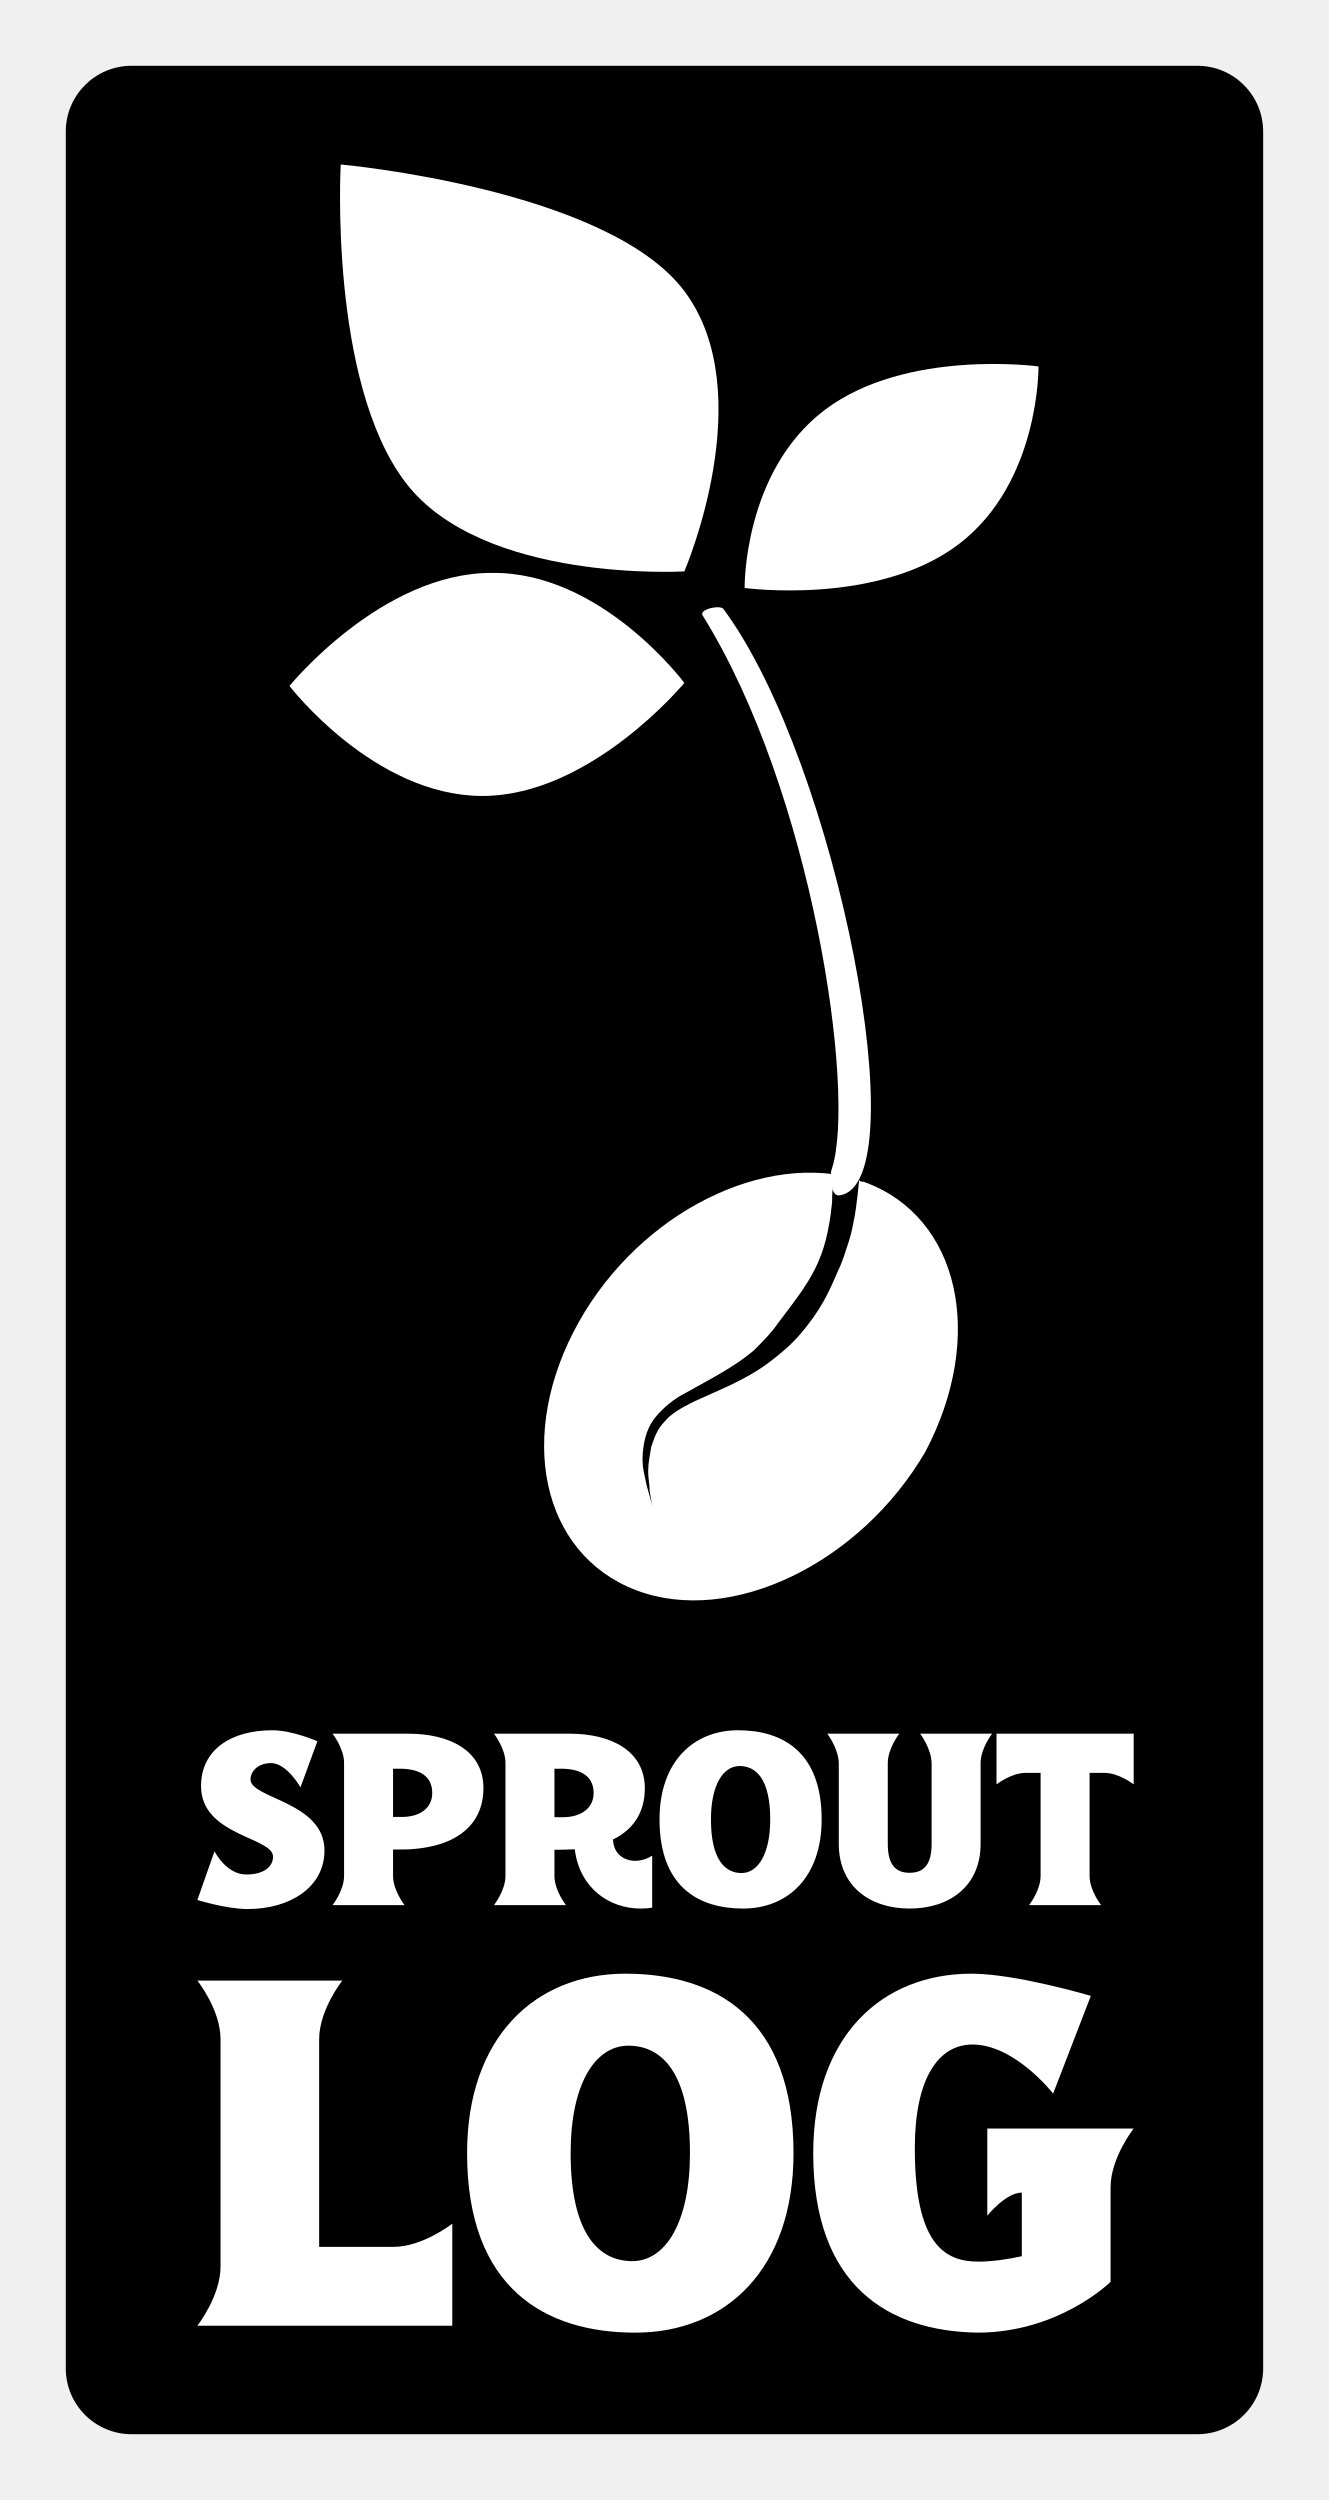
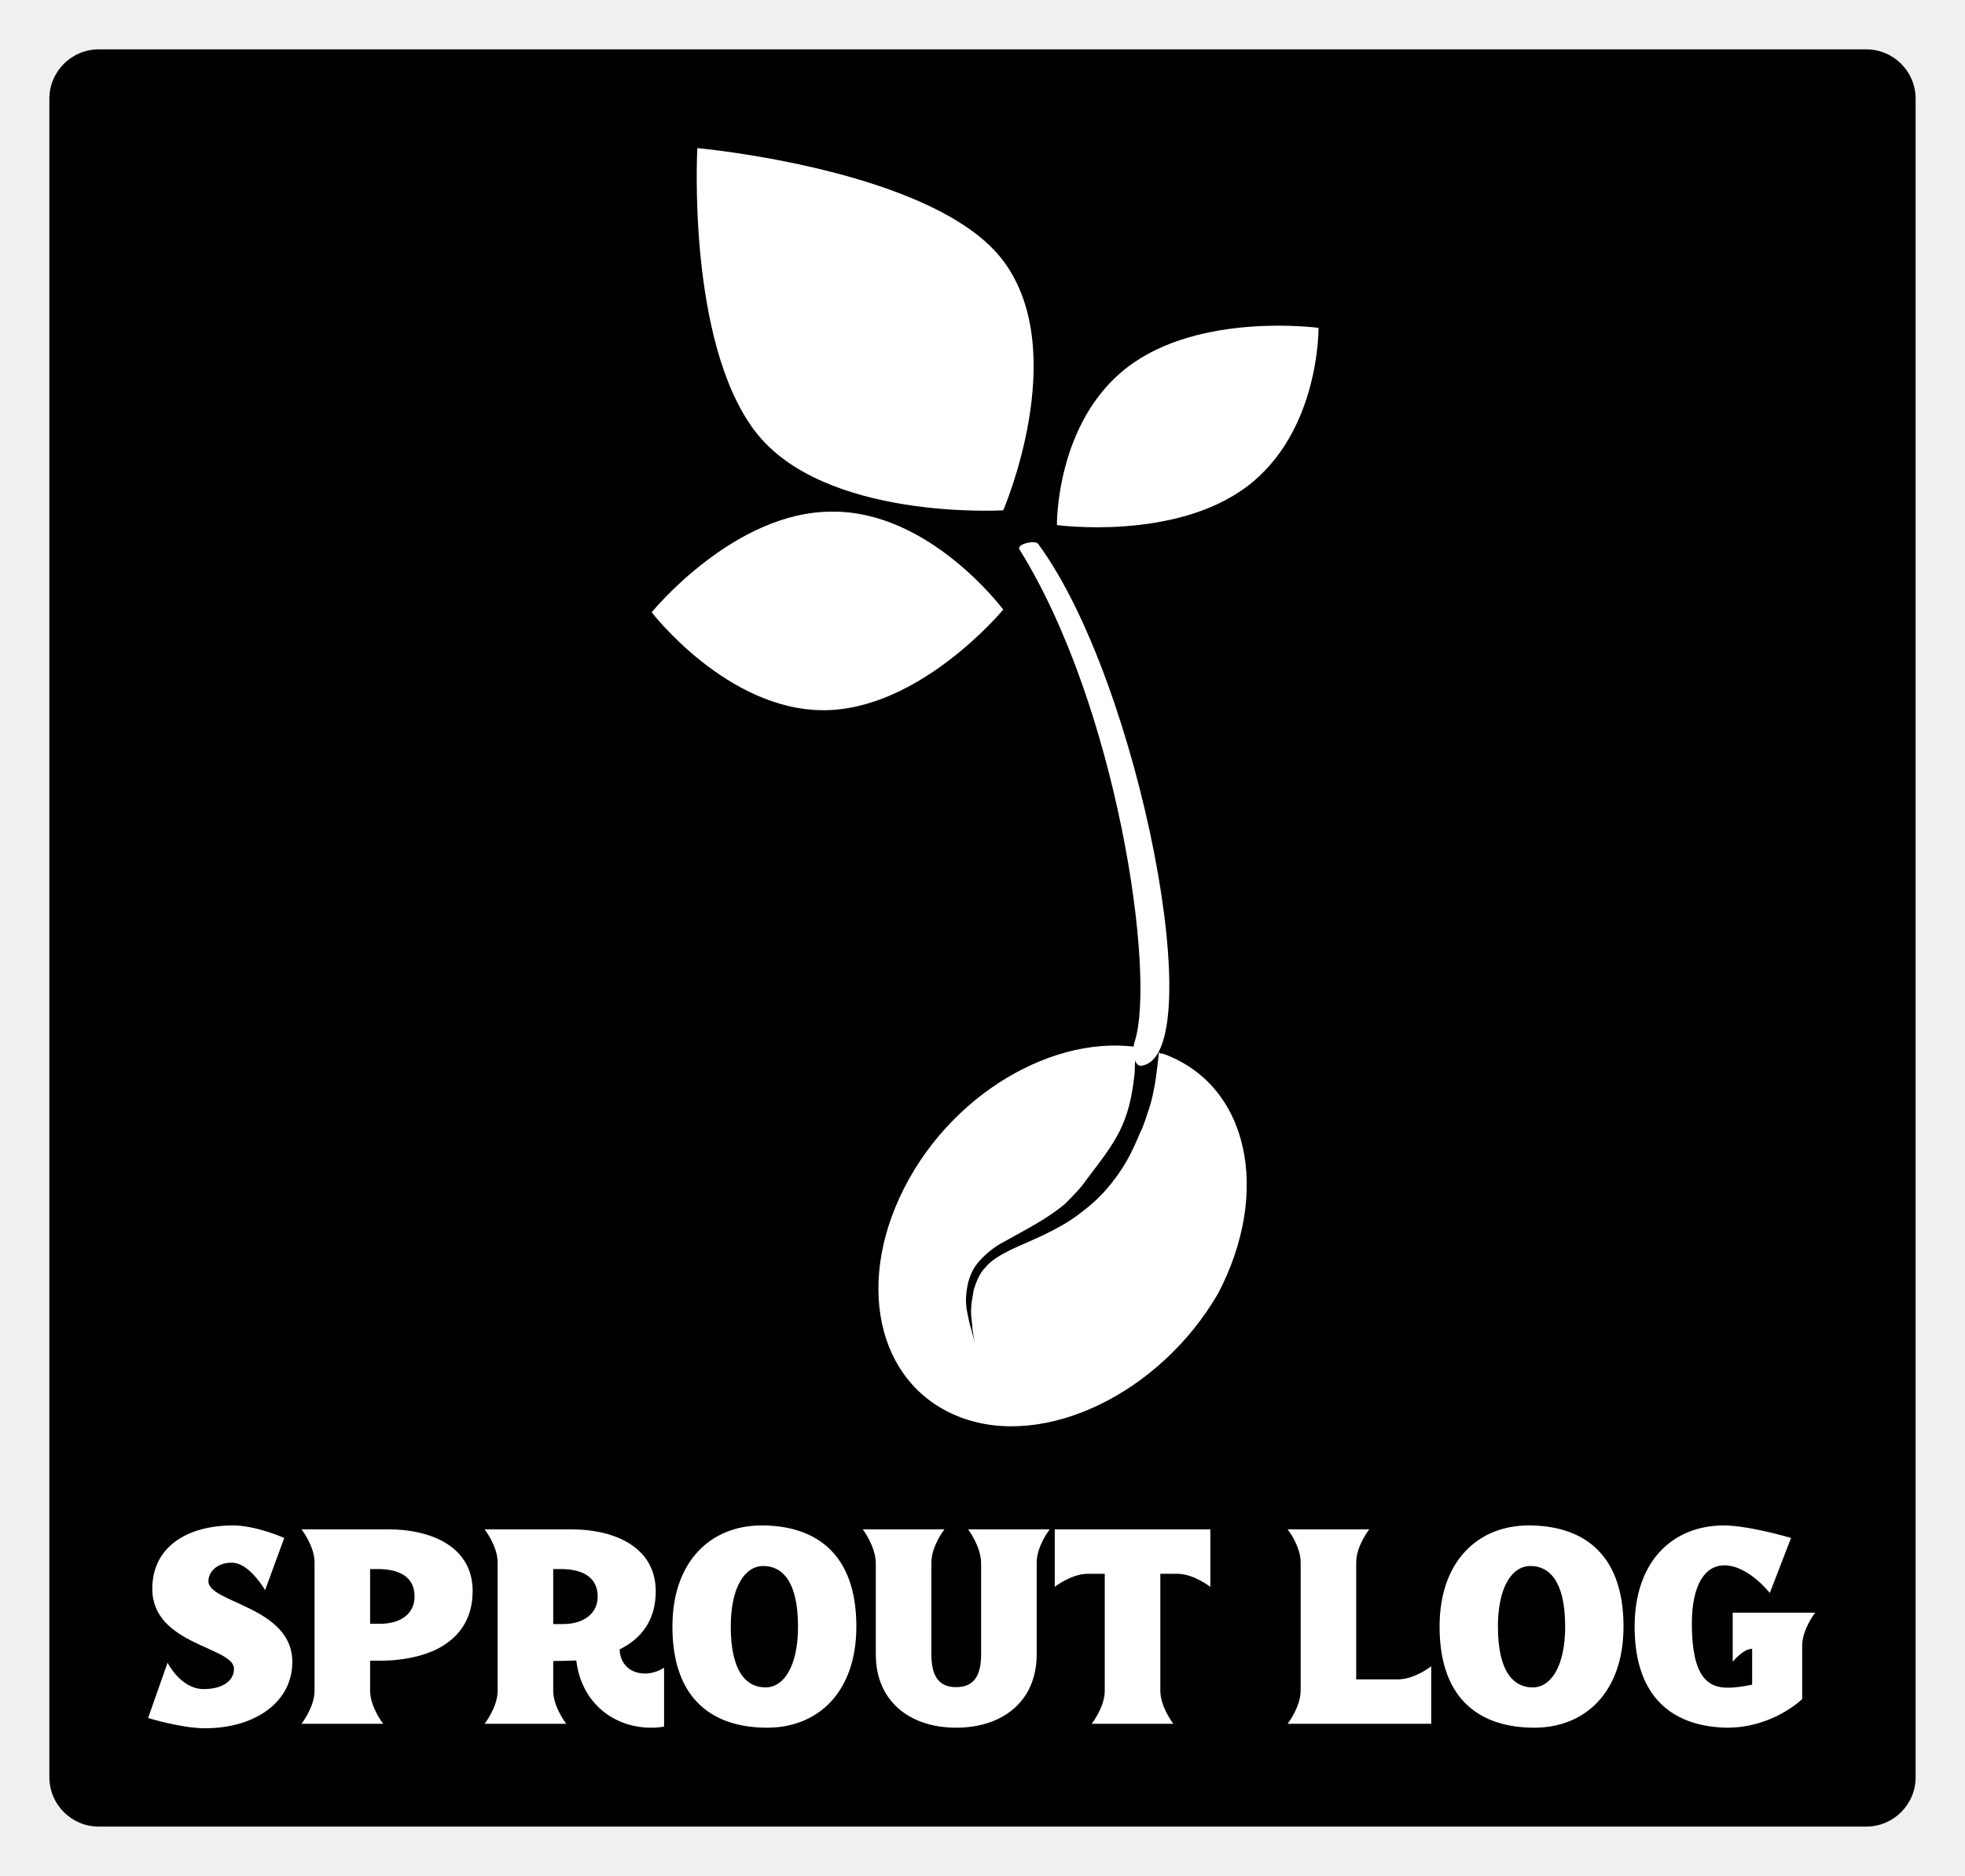
- <svg xmlns="http://www.w3.org/2000/svg" version="1.1" width="1683.333" height="3166.667" viewBox="0 0 1683.333 3166.667">
-   <g transform="scale(8.333333) translate(10, 10)">
-     <defs id="SvgjsDefs3355" />
-     <g id="SvgjsG3356" featureKey="rootContainer" transform="matrix(1,0,0,1,0,0)" fill="#000">
-       <rect width="182" height="360" rx="10" />
+ <svg xmlns="http://www.w3.org/2000/svg" version="1.1" width="3158.73" height="3015.873" viewBox="0 0 3158.73 3015.873">
+   <g transform="scale(7.936508) translate(10, 10)">
+     <defs id="SvgjsDefs4160" />
+     <g id="SvgjsG4161" featureKey="rootContainer" transform="matrix(1,0,0,1,0,0)" fill="#000">
+       <rect width="378" height="360" rx="10" ry="10" />
    </g>
-     <g id="SvgjsG3357" featureKey="symbolFeature-0" transform="matrix(2.29082,0,0,2.29082,-34.03734,7.89846)" fill="#ffffff">
+     <g id="SvgjsG4162" featureKey="symbolFeature-0" transform="matrix(2.717537,0,0,2.717537,41.28914,11.57563)" fill="#ffffff">
      <g>
        <path d="M66.2,71.5c-0.6,0.1-0.7-1.3-0.5-1.8c1.6-5-1.3-25-8.6-36.7c-0.2-0.4,1.2-0.7,1.4-0.4C66.1,42.9,71.4,70.8,66.2,71.5z" />
      </g>
      <path d="M55.9,11.5c5.1,6.8,0,18.6,0,18.6s-13.4,0.8-18.5-5.9S33.1,3.1,33.1,3.1S50.8,4.7,55.9,11.5z" />
      <path d="M74.1,28.3c-5.4,4.1-14.2,2.9-14.2,2.9s-0.1-7.7,5.3-11.8s14.2-2.9,14.2-2.9S79.5,24.2,74.1,28.3z" />
      <path d="M43.1,30.2c7.3-0.1,12.8,7.3,12.8,7.3S49.7,45,42.5,45s-12.8-7.3-12.8-7.3S35.8,30.2,43.1,30.2z" />
      <g>
        <path d="M67.8,70.6c-0.1,0-0.2,0-0.3-0.1c0,0.1-0.2,1.9-0.3,2.4c-0.1,0.5-0.2,1.1-0.4,1.7c-0.2,0.6-0.4,1.3-0.7,1.9   c-0.3,0.7-0.6,1.4-1,2.1c-0.4,0.7-0.9,1.4-1.5,2.1c-0.6,0.7-1.3,1.3-2.1,1.9c-1.6,1.2-3.5,1.9-5,2.6c-0.8,0.4-1.5,0.8-1.9,1.3   c-0.5,0.5-0.7,1.1-0.9,1.7c-0.1,0.6-0.2,1.1-0.2,1.6c0,0.5,0.1,0.9,0.1,1.3c0.1,0.7,0.2,1.1,0.2,1.1s-0.1-0.4-0.3-1.1   c-0.1-0.3-0.2-0.8-0.3-1.3c-0.1-0.5-0.1-1.1,0-1.7c0.1-0.6,0.3-1.3,0.8-1.9c0.5-0.6,1.2-1.2,2-1.6c1.6-0.9,3.2-1.7,4.5-2.8   c0.6-0.6,1.2-1.2,1.6-1.8c2.2-2.9,3.2-4.1,3.6-8c0-0.7,0.1-1.9,0.1-1.9l1.8,0.4c-6.3-2-14.6,2.1-18.7,9.4   c-4.2,7.5-2.5,15.4,3.8,17.8s14.9-1.8,19.2-9.2C75.9,80.9,74.2,72.9,67.8,70.6z" />
      </g>
    </g>
-     <g id="SvgjsG3358" featureKey="nameFeature-0" transform="matrix(0.9306665,0,0,0.9306665,19.25547,242.3532)" fill="#ffffff">
-       <path d="M9 40.64 c-3.44 0 -8.2 -1.48 -8.2 -1.48 l2.8 -7.96 s1.88 3.8 5.2 3.8 c2.68 0 4.36 -1.16 4.36 -2.92 c0 -3.2 -11.76 -3.398 -11.76 -11.52 c0 -5.96 4.92 -9.12 11.64 -9.12 c3.32 0 7.36 1.8 7.36 1.8 l-2.76 7.52 s-2.24 -3.96 -4.8 -3.96 c-2.16 0 -3.36 1.36 -3.36 2.68 c0 3.12 12.08 3.64 12.08 11.6 c0 5.92 -5.52 9.56 -12.56 9.56 z M22.88 40 c0 0 1.88 -2.4 1.88 -4.76 l0 -18.48 c0 -2.36 -1.88 -4.76 -1.88 -4.76 l12.4 0 c6.6 0 12.24 2.68 12.24 8.88 c0 4.16 -2.08 6.84 -5.2 8.4 c-1.8 0.88 -3.92 1.36 -6.24 1.56 c-0.72 0.08 -2.6 0.08 -3.32 0.08 l0 4.32 c0 2.36 1.88 4.76 1.88 4.76 l-11.76 0 z M32.76 25.6 l1.44 0 c2.84 0 4.96 -1.36 4.96 -3.92 c0 -3 -2.44 -3.96 -5.28 -3.96 l-1.12 0 l0 7.88 z M73.2 40.56 c-5.2 0 -10 -3.4 -10.76 -9.68 c-0.76 0.04 -2.6 0.08 -3.32 0.08 l0 4.28 c0 2.36 1.88 4.76 1.88 4.76 l-11.76 0 s1.88 -2.4 1.88 -4.76 l0 -18.48 c0 -2.36 -1.88 -4.76 -1.88 -4.76 l12.4 0 c6.6 0 12.24 2.72 12.24 8.92 c0 4.16 -2.08 6.84 -5.2 8.36 c0.12 3.44 3.76 4.36 6.4 2.64 l0 8.48 c-0.6 0.12 -1.24 0.16 -1.88 0.16 z M59.12 25.64 l1.4 0 c2.84 0 5 -1.4 5 -3.96 c0 -2.96 -2.44 -3.96 -5.28 -3.96 l-1.12 0 l0 7.92 z M89.92 40.56 c-7.32 0 -13.64 -3.6 -13.64 -14.56 c0 -9.4 5.52 -14.56 12.84 -14.56 s13.64 3.6 13.64 14.56 c0 9.44 -5.52 14.56 -12.84 14.56 z M89.68 34.76 c2.68 0 4.68 -3.12 4.68 -8.76 c0 -6.6 -2.32 -8.72 -5 -8.72 s-4.68 3.08 -4.68 8.72 c0 6.6 2.32 8.76 5 8.76 z M117.12 40.56 c-6.56 0 -11.56 -3.72 -11.56 -10.56 l0 -13.08 c0 -2.48 -1.88 -4.92 -1.88 -4.92 l11.76 0 s-1.88 2.4 -1.88 4.8 l0 13.2 c0 3.24 1.16 4.72 3.56 4.72 c2.44 0 3.6 -1.48 3.6 -4.72 l0 -13.08 c0 -2.48 -1.88 -4.92 -1.88 -4.92 l11.76 0 s-1.88 2.4 -1.88 4.8 l0 13.2 c0 6.84 -5 10.56 -11.6 10.56 z M136.64 40 c0 0 1.88 -2.4 1.88 -4.76 l0 -16.84 l-2.44 0 c-2.36 0 -4.76 1.88 -4.76 1.88 l0 -8.28 l22.4 0 l0 8.28 s-2.4 -1.88 -4.76 -1.88 l-2.44 0 l0 16.84 c0 2.36 1.88 4.76 1.88 4.76 l-11.76 0 z" />
-     </g>
-     <g id="SvgjsG3359" featureKey="nameFeature-1" transform="matrix(1.873733,0,0,1.873733,19.02566,268.5645)" fill="#ffffff">
-       <path d="M0.52 40 c0 0 1.88 -2.4 1.88 -4.8 l0 -18.44 c0 -2.4 -1.88 -4.76 -1.88 -4.76 l11.76 0 s-1.88 2.36 -1.88 4.76 l0 16.84 l6.04 0 c2.36 0 4.76 -1.88 4.76 -1.88 l0 8.28 l-20.68 0 z M36.04 40.56 c-7.32 0 -13.64 -3.6 -13.64 -14.56 c0 -9.4 5.52 -14.56 12.84 -14.56 s13.64 3.6 13.64 14.56 c0 9.44 -5.52 14.56 -12.84 14.56 z M35.8 34.76 c2.68 0 4.68 -3.12 4.68 -8.76 c0 -6.6 -2.32 -8.72 -5 -8.72 s-4.68 3.08 -4.68 8.72 c0 6.6 2.32 8.76 5 8.76 z M63.8 40.56 c-7.2 -0.12 -13.32 -3.76 -13.32 -14.56 c0 -9.44 5.52 -14.56 12.84 -14.56 c3.6 0 9.68 1.8 9.68 1.8 l-3.06 7.926 s-3.095 -3.98 -6.54 -3.98 c-2.76 0 -4.68 2.733 -4.68 8.413 c0 7.76 2.4 9.2 5.16 9.2 c1.12 0 2.44 -0.2 3.52 -0.44 l0 -5.16 c-1.305 0 -2.8 1.874 -2.8 1.874 l0 -7.074 l11.874 0 s-1.874 2.387 -1.874 4.774 l0 7.666 s-4.16 4.12 -10.8 4.12 z" />
+     <g id="SvgjsG4163" featureKey="nameFeature-0" transform="matrix(1.406931,0,0,1.406931,18.87446,282.9047)" fill="#ffffff">
+       <path d="M9 40.64 c-3.44 0 -8.2 -1.48 -8.2 -1.48 l2.8 -7.96 s1.88 3.8 5.2 3.8 c2.68 0 4.36 -1.16 4.36 -2.92 c0 -3.2 -11.76 -3.398 -11.76 -11.52 c0 -5.96 4.92 -9.12 11.64 -9.12 c3.32 0 7.36 1.8 7.36 1.8 l-2.76 7.52 s-2.24 -3.96 -4.8 -3.96 c-2.16 0 -3.36 1.36 -3.36 2.68 c0 3.12 12.08 3.64 12.08 11.6 c0 5.92 -5.52 9.56 -12.56 9.56 z M22.88 40 c0 0 1.88 -2.4 1.88 -4.76 l0 -18.48 c0 -2.36 -1.88 -4.76 -1.88 -4.76 l12.4 0 c6.6 0 12.24 2.68 12.24 8.88 c0 4.16 -2.08 6.84 -5.2 8.4 c-1.8 0.88 -3.92 1.36 -6.24 1.56 c-0.72 0.08 -2.6 0.08 -3.32 0.08 l0 4.32 c0 2.36 1.88 4.76 1.88 4.76 l-11.76 0 z M32.76 25.6 l1.44 0 c2.84 0 4.96 -1.36 4.96 -3.92 c0 -3 -2.44 -3.96 -5.28 -3.96 l-1.12 0 l0 7.88 z M73.2 40.56 c-5.2 0 -10 -3.4 -10.76 -9.68 c-0.76 0.04 -2.6 0.08 -3.32 0.08 l0 4.28 c0 2.36 1.88 4.76 1.88 4.76 l-11.76 0 s1.88 -2.4 1.88 -4.76 l0 -18.48 c0 -2.36 -1.88 -4.76 -1.88 -4.76 l12.4 0 c6.6 0 12.24 2.72 12.24 8.92 c0 4.16 -2.08 6.84 -5.2 8.36 c0.12 3.44 3.76 4.36 6.4 2.64 l0 8.48 c-0.6 0.12 -1.24 0.16 -1.88 0.16 z M59.12 25.64 l1.4 0 c2.84 0 5 -1.4 5 -3.96 c0 -2.96 -2.44 -3.96 -5.28 -3.96 l-1.12 0 l0 7.92 z M89.92 40.56 c-7.32 0 -13.64 -3.6 -13.64 -14.56 c0 -9.4 5.52 -14.56 12.84 -14.56 s13.64 3.6 13.64 14.56 c0 9.44 -5.52 14.56 -12.84 14.56 z M89.68 34.76 c2.68 0 4.68 -3.12 4.68 -8.76 c0 -6.6 -2.32 -8.72 -5 -8.72 s-4.68 3.08 -4.68 8.72 c0 6.6 2.32 8.76 5 8.76 z M117.12 40.56 c-6.56 0 -11.56 -3.72 -11.56 -10.56 l0 -13.08 c0 -2.48 -1.88 -4.92 -1.88 -4.92 l11.76 0 s-1.88 2.4 -1.88 4.8 l0 13.2 c0 3.24 1.16 4.72 3.56 4.72 c2.44 0 3.6 -1.48 3.6 -4.72 l0 -13.08 c0 -2.48 -1.88 -4.92 -1.88 -4.92 l11.76 0 s-1.88 2.4 -1.88 4.8 l0 13.2 c0 6.84 -5 10.56 -11.6 10.56 z M136.64 40 c0 0 1.88 -2.4 1.88 -4.76 l0 -16.84 l-2.44 0 c-2.36 0 -4.76 1.88 -4.76 1.88 l0 -8.28 l22.4 0 l0 8.28 s-2.4 -1.88 -4.76 -1.88 l-2.44 0 l0 16.84 c0 2.36 1.88 4.76 1.88 4.76 l-11.76 0 z M164.84 40 c0 0 1.88 -2.4 1.88 -4.8 l0 -18.44 c0 -2.4 -1.88 -4.76 -1.88 -4.76 l11.76 0 s-1.88 2.36 -1.88 4.76 l0 16.84 l6.04 0 c2.36 0 4.76 -1.88 4.76 -1.88 l0 8.28 l-20.68 0 z M200.36 40.56 c-7.32 0 -13.64 -3.6 -13.64 -14.56 c0 -9.4 5.52 -14.56 12.84 -14.56 s13.64 3.6 13.64 14.56 c0 9.44 -5.52 14.56 -12.84 14.56 z M200.12 34.76 c2.68 0 4.68 -3.12 4.68 -8.76 c0 -6.6 -2.32 -8.72 -5 -8.72 s-4.68 3.08 -4.68 8.72 c0 6.6 2.32 8.76 5 8.76 z M228.12 40.56 c-7.2 -0.12 -13.32 -3.76 -13.32 -14.56 c0 -9.44 5.52 -14.56 12.84 -14.56 c3.6 0 9.68 1.8 9.68 1.8 l-3.06 7.926 s-3.095 -3.98 -6.54 -3.98 c-2.76 0 -4.68 2.733 -4.68 8.413 c0 7.76 2.4 9.2 5.16 9.2 c1.12 0 2.44 -0.2 3.52 -0.44 l0 -5.16 c-1.305 0 -2.8 1.874 -2.8 1.874 l0 -7.074 l11.874 0 s-1.874 2.387 -1.874 4.774 l0 7.666 s-4.16 4.12 -10.8 4.12 z" />
    </g>
  </g>
</svg>
